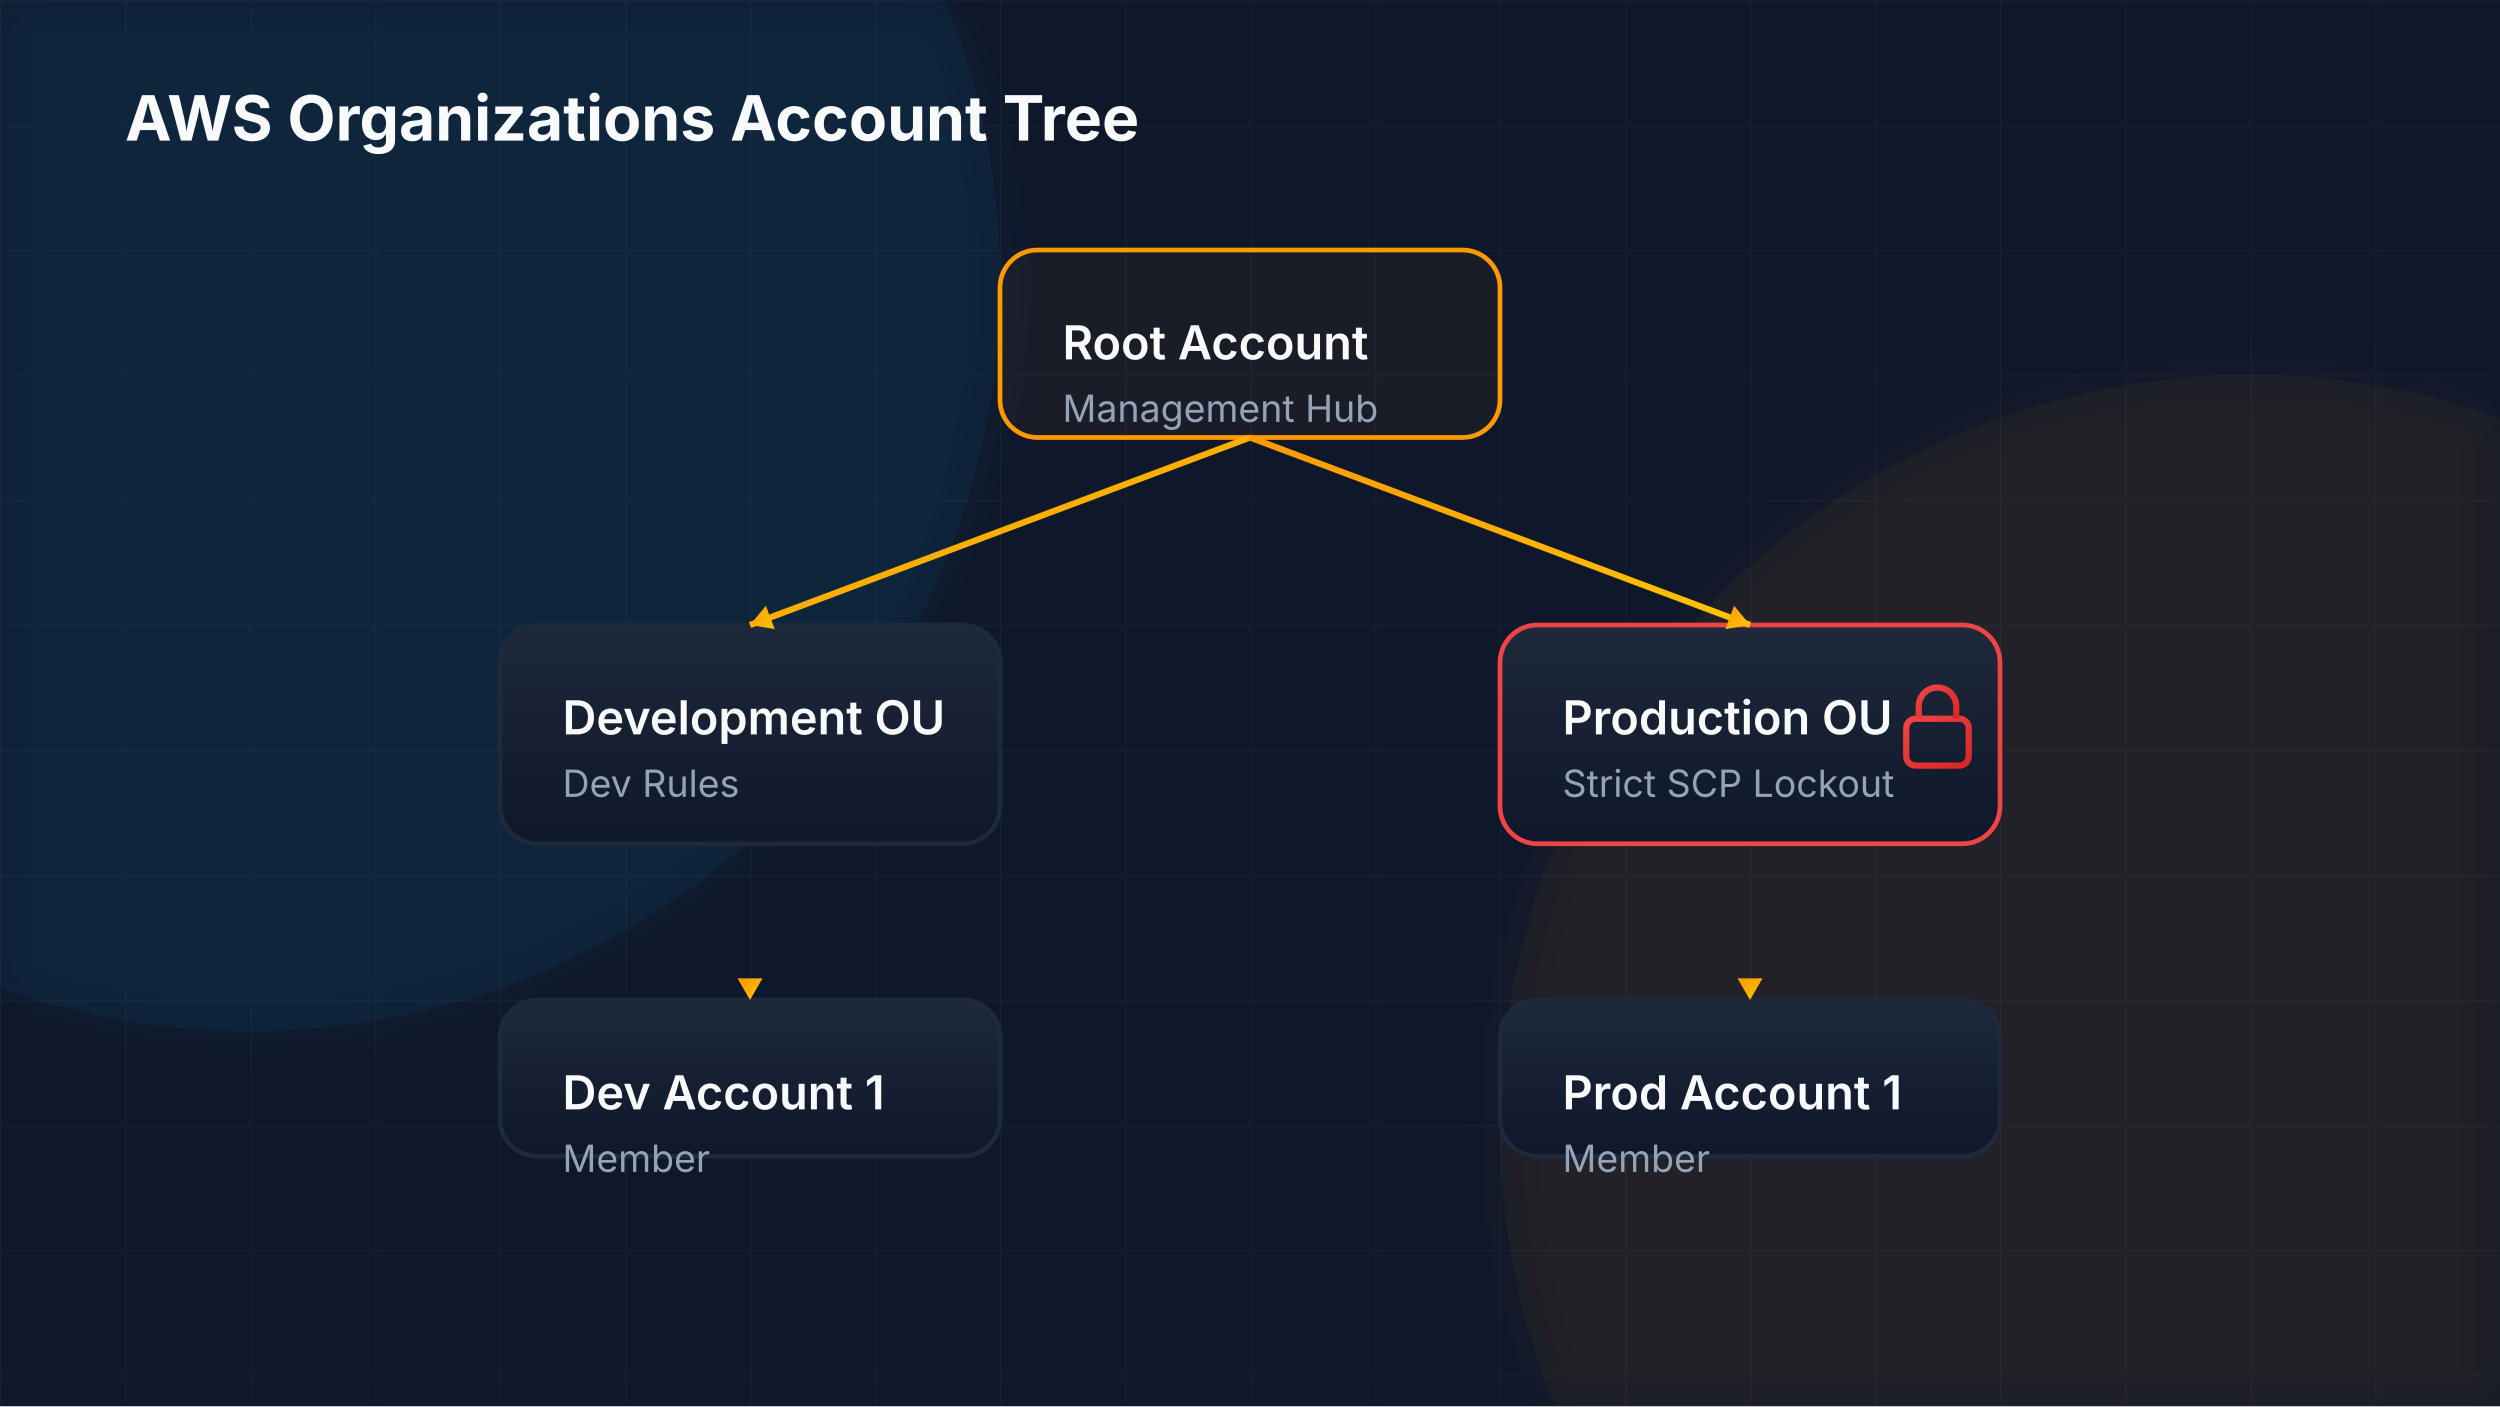
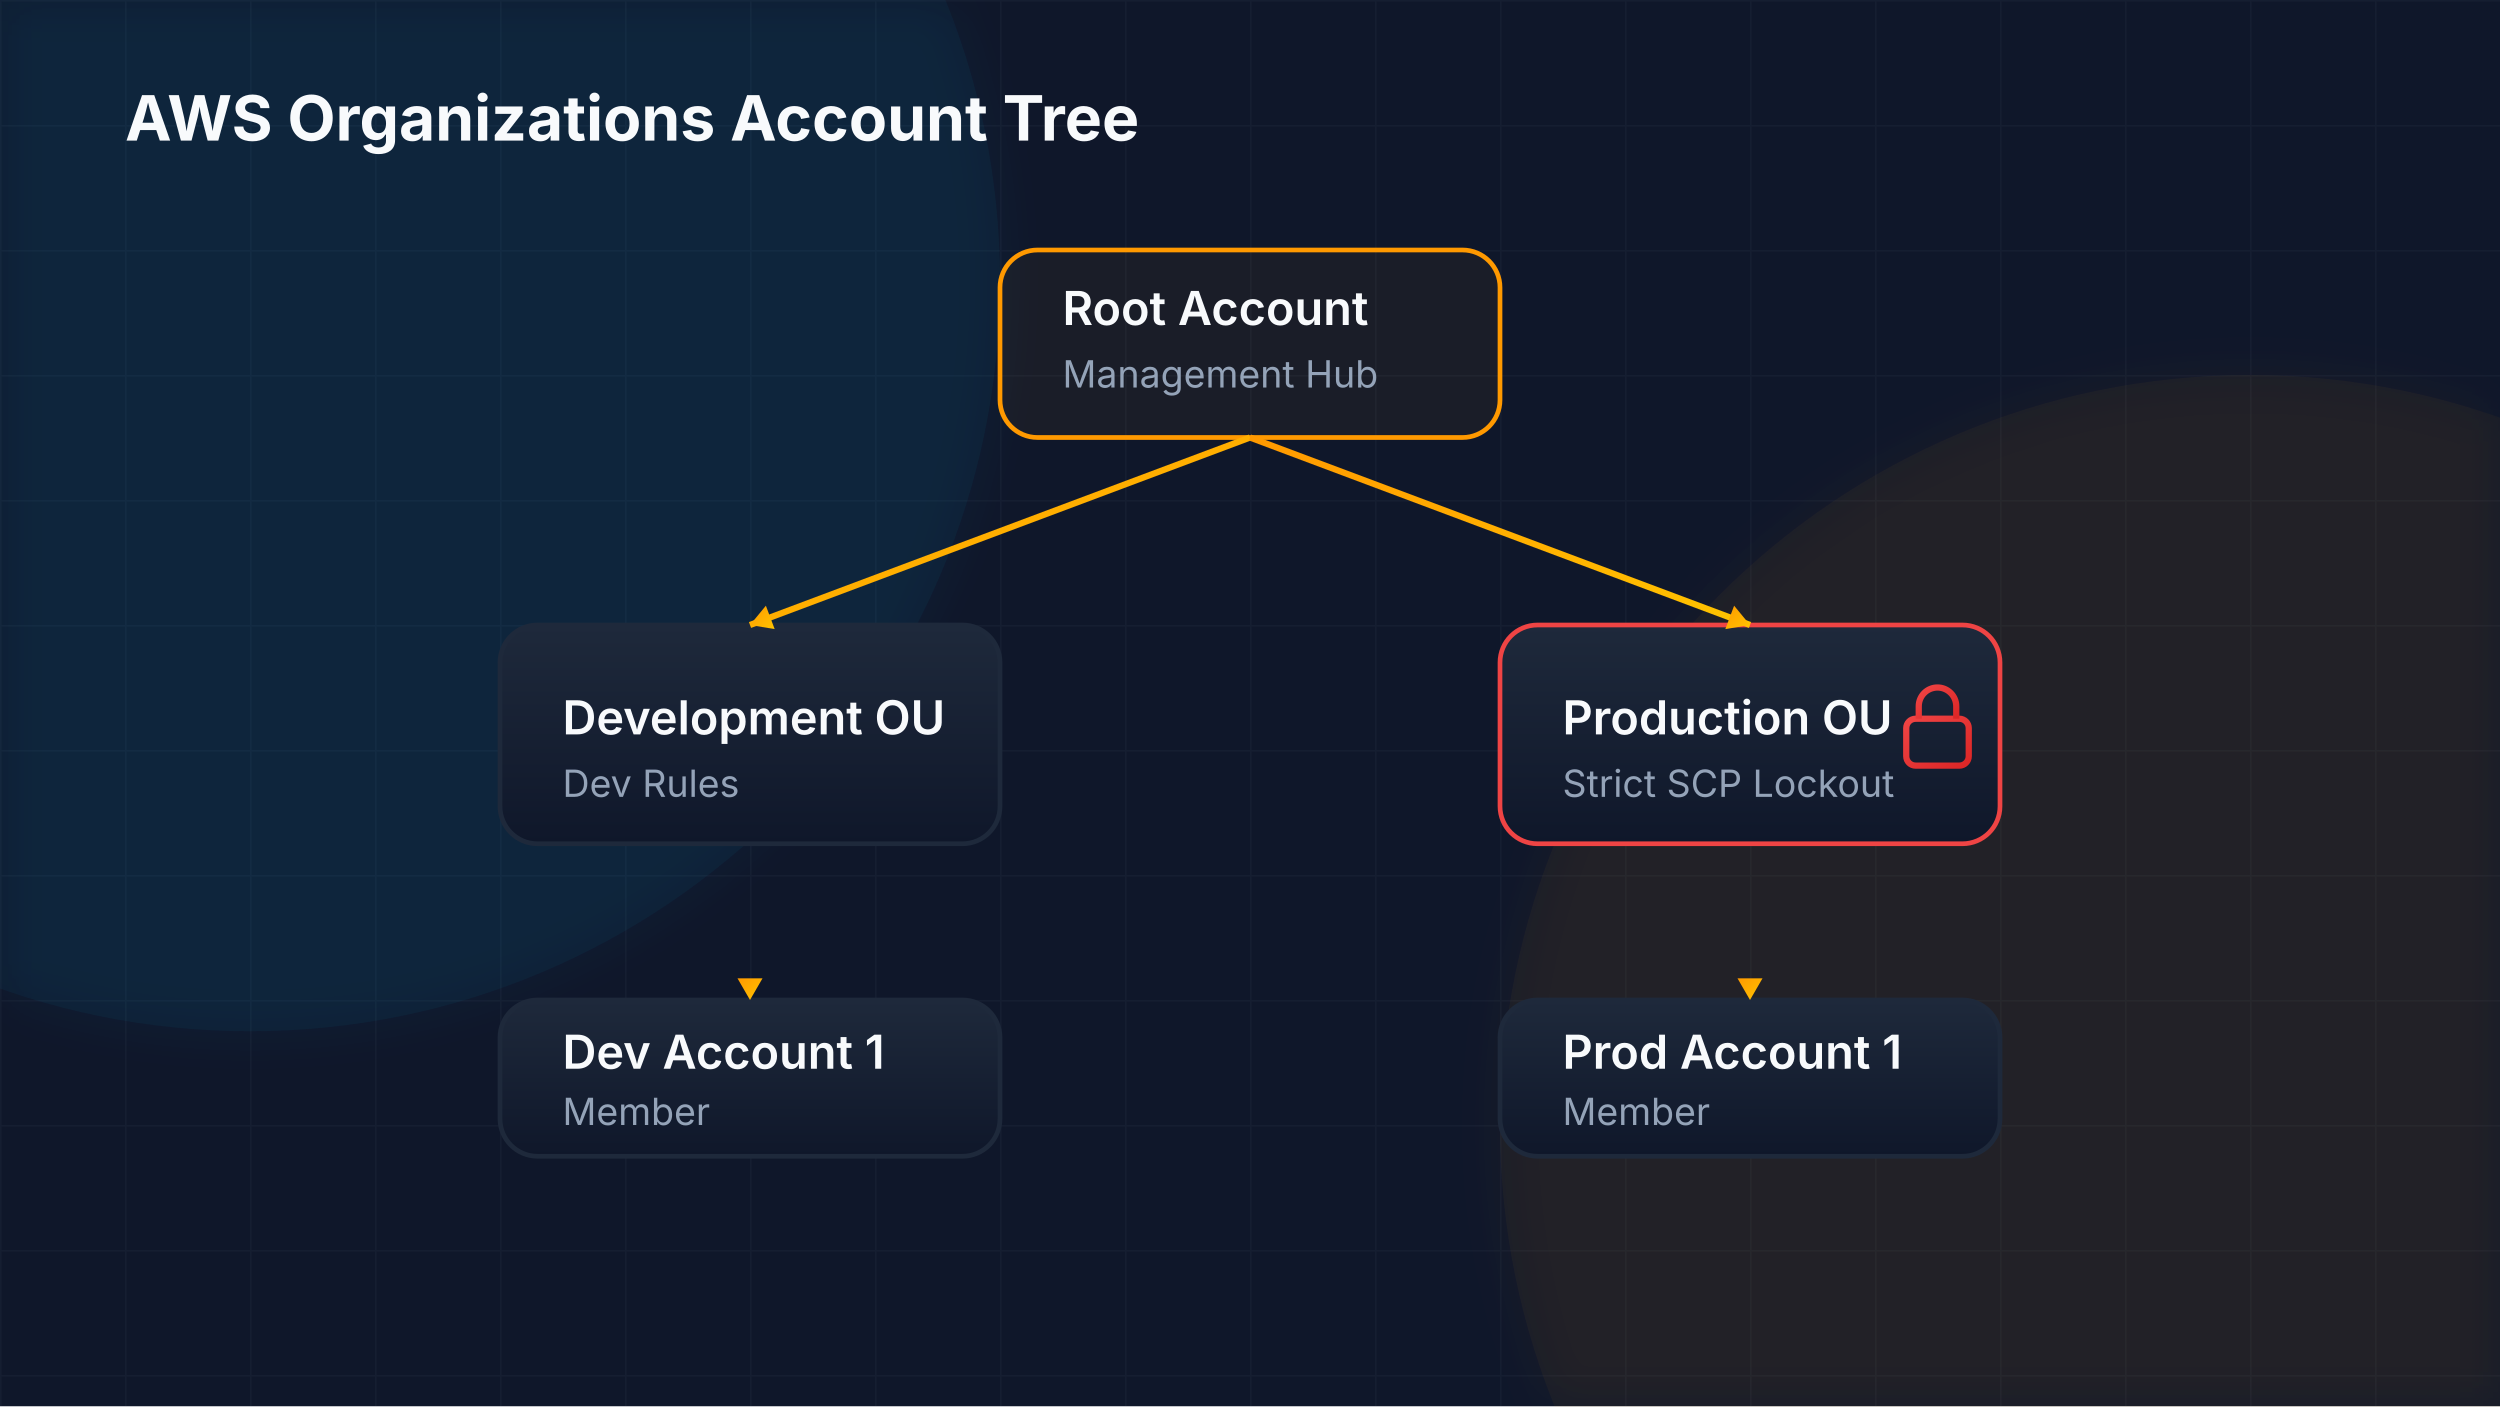
<svg xmlns="http://www.w3.org/2000/svg" viewBox="0 0 800 450" width="100%" height="100%">
  <defs>
    <linearGradient id="aws-orange" x1="0%" y1="0%" x2="100%" y2="100%">
      <stop offset="0%" stop-color="#FF9900" />
      <stop offset="100%" stop-color="#FFC400" />
    </linearGradient>
    <linearGradient id="cloud-blue" x1="0%" y1="0%" x2="100%" y2="100%">
      <stop offset="0%" stop-color="#00A3E0" />
      <stop offset="100%" stop-color="#1D70B8" />
    </linearGradient>
    <linearGradient id="success-green" x1="0%" y1="0%" x2="100%" y2="100%">
      <stop offset="0%" stop-color="#10B981" />
      <stop offset="100%" stop-color="#059669" />
    </linearGradient>
    <linearGradient id="alert-red" x1="0%" y1="0%" x2="100%" y2="100%">
      <stop offset="0%" stop-color="#EF4444" />
      <stop offset="100%" stop-color="#DC2626" />
    </linearGradient>
    <linearGradient id="warning-gold" x1="0%" y1="0%" x2="100%" y2="100%">
      <stop offset="0%" stop-color="#F59E0B" />
      <stop offset="100%" stop-color="#D97706" />
    </linearGradient>
    <linearGradient id="dark-card" x1="0%" y1="0%" x2="0%" y2="100%">
      <stop offset="0%" stop-color="#1E293B" />
      <stop offset="100%" stop-color="#0F172A" />
    </linearGradient>
    <filter id="glow-orange" x="-20%" y="-20%" width="140%" height="140%">
      <feGaussianBlur stdDeviation="8" result="blur" />
      <feComposite in="SourceGraphic" in2="blur" operator="over" />
    </filter>
    <filter id="glow-blue" x="-20%" y="-20%" width="140%" height="140%">
      <feGaussianBlur stdDeviation="8" result="blur" />
      <feComposite in="SourceGraphic" in2="blur" operator="over" />
    </filter>
    <pattern id="grid" width="40" height="40" patternUnits="userSpaceOnUse">
      <path d="M 40 0 L 0 0 0 40" fill="none" stroke="rgba(148, 163, 184, 0.05)" stroke-width="1" />
    </pattern>
  </defs>
  <rect width="800" height="450" fill="#0F172A" />
  <rect width="800" height="450" fill="url(#grid)" />
  <circle cx="80.0" cy="90.0" r="240.0" fill="rgba(0, 163, 224, 0.05)" filter="url(#glow-blue)" />
  <circle cx="720.0" cy="360.0" r="240.0" fill="rgba(255, 153, 0, 0.04)" filter="url(#glow-orange)" />
  <text x="40" y="45" font-family="Inter, system-ui, sans-serif" font-size="20" font-weight="700" fill="#F8FAFC">AWS Organizations Account Tree</text>
  <rect x="320" y="80" width="160" height="60" rx="12" fill="rgba(255, 153, 0, 0.05)" stroke="#FF9900" stroke-width="1.5" />
-   <text x="340" y="115" font-family="Inter, system-ui, sans-serif" font-size="15" font-weight="600" fill="#F8FAFC">Root Account</text>
-   <text x="340" y="135" font-family="Inter, system-ui, sans-serif" font-size="12" fill="#94A3B8">Management Hub</text>
+   <text x="340" y="104.0" font-family="Inter, system-ui, sans-serif" font-size="15" font-weight="600" fill="#F8FAFC">Root Account</text>
+   <text x="340" y="124.0" font-family="Inter, system-ui, sans-serif" font-size="12" fill="#94A3B8">Management Hub</text>
  <rect x="160" y="200" width="160" height="70" rx="12" fill="url(#dark-card)" stroke="#1E293B" stroke-width="1.5" />
  <text x="180" y="235" font-family="Inter, system-ui, sans-serif" font-size="15" font-weight="600" fill="#F8FAFC">Development OU</text>
  <text x="180" y="255" font-family="Inter, system-ui, sans-serif" font-size="12" fill="#94A3B8">Dev Rules</text>
  <rect x="480" y="200" width="160" height="70" rx="12" fill="url(#dark-card)" stroke="#EF4444" stroke-width="1.5" />
  <text x="500" y="235" font-family="Inter, system-ui, sans-serif" font-size="15" font-weight="600" fill="#F8FAFC">Production OU</text>
  <text x="500" y="255" font-family="Inter, system-ui, sans-serif" font-size="12" fill="#94A3B8">Strict SCP Lockout</text>
  <g transform="translate(610,220)">
    <rect x="0" y="10" width="20" height="15" rx="3" fill="none" stroke="url(#alert-red)" stroke-width="2" />
    <path d="M 4 10 L 4 6 A 6 6 0 0 1 16 6 L 16 10" fill="none" stroke="url(#alert-red)" stroke-width="2" />
  </g>
  <rect x="160" y="320" width="160" height="50" rx="12" fill="url(#dark-card)" stroke="#1E293B" stroke-width="1.5" />
-   <text x="180" y="355" font-family="Inter, system-ui, sans-serif" font-size="15" font-weight="600" fill="#F8FAFC">Dev Account 1</text>
-   <text x="180" y="375" font-family="Inter, system-ui, sans-serif" font-size="12" fill="#94A3B8">Member</text>
+   <text x="180" y="342.0" font-family="Inter, system-ui, sans-serif" font-size="15" font-weight="600" fill="#F8FAFC">Dev Account 1</text>
+   <text x="180" y="360.0" font-family="Inter, system-ui, sans-serif" font-size="12" fill="#94A3B8">Member</text>
  <rect x="480" y="320" width="160" height="50" rx="12" fill="url(#dark-card)" stroke="#1E293B" stroke-width="1.5" />
-   <text x="500" y="355" font-family="Inter, system-ui, sans-serif" font-size="15" font-weight="600" fill="#F8FAFC">Prod Account 1</text>
-   <text x="500" y="375" font-family="Inter, system-ui, sans-serif" font-size="12" fill="#94A3B8">Member</text>
+   <text x="500" y="342.0" font-family="Inter, system-ui, sans-serif" font-size="15" font-weight="600" fill="#F8FAFC">Prod Account 1</text>
+   <text x="500" y="360.0" font-family="Inter, system-ui, sans-serif" font-size="12" fill="#94A3B8">Member</text>
  <line x1="400" y1="140" x2="240" y2="200" stroke="url(#aws-orange)" stroke-width="2" />
  <path d="M 240 200 L 245.083 193.822 L 247.892 201.313 Z" fill="url(#aws-orange)" />
  <line x1="400" y1="140" x2="560" y2="200" stroke="url(#aws-orange)" stroke-width="2" />
  <path d="M 560 200 L 552.108 201.313 L 554.917 193.822 Z" fill="url(#aws-orange)" />
  <line x1="240" y1="270" x2="240" y2="320" stroke="url(#aws-orange)" stroke-width="2" />
  <path d="M 240 320 L 236.0 313.072 L 244.0 313.072 Z" fill="url(#aws-orange)" />
  <line x1="560" y1="270" x2="560" y2="320" stroke="url(#aws-orange)" stroke-width="2" />
  <path d="M 560 320 L 556.0 313.072 L 564.0 313.072 Z" fill="url(#aws-orange)" />
</svg>
